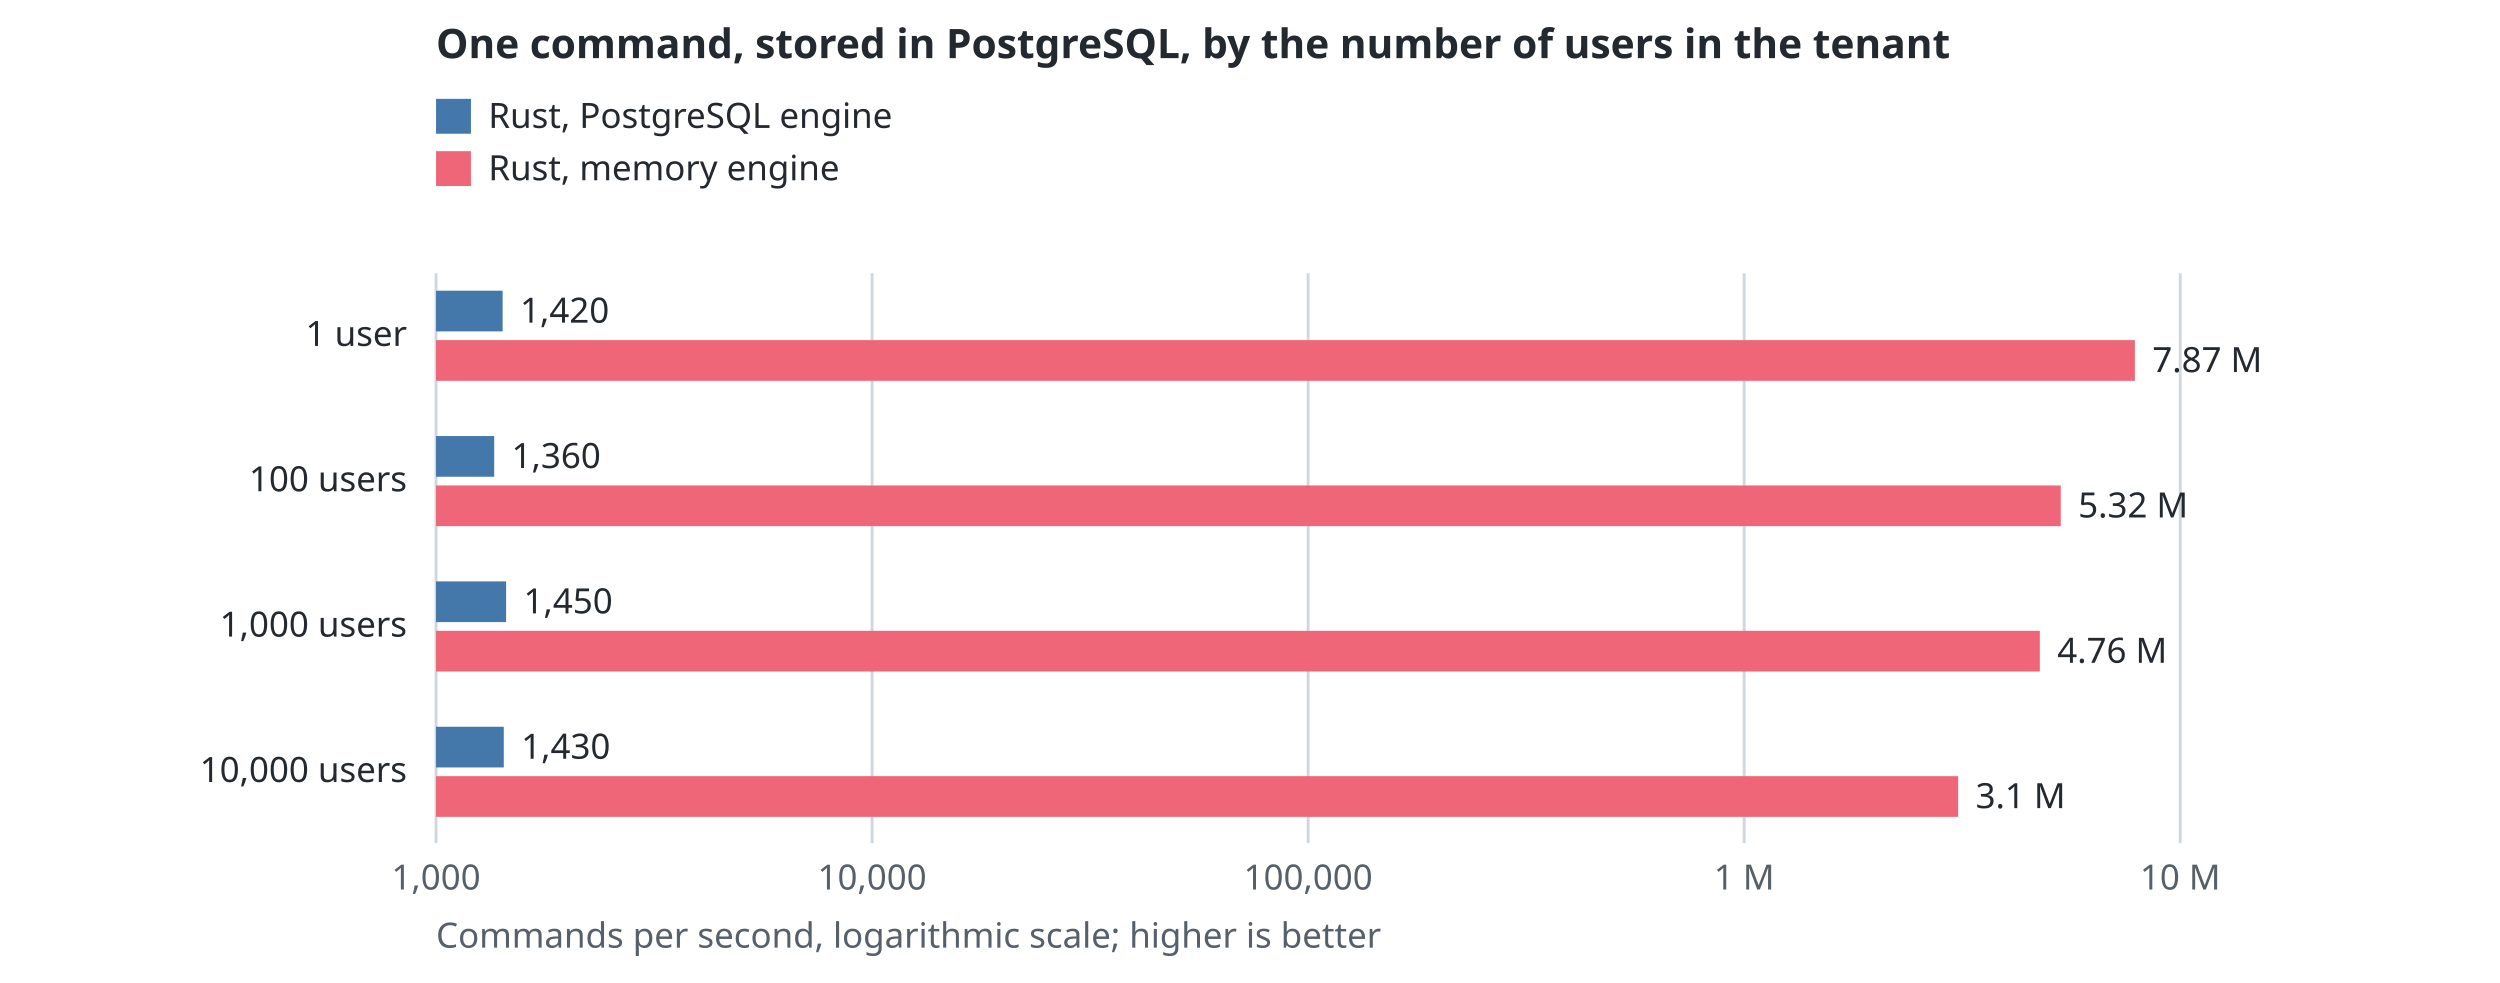
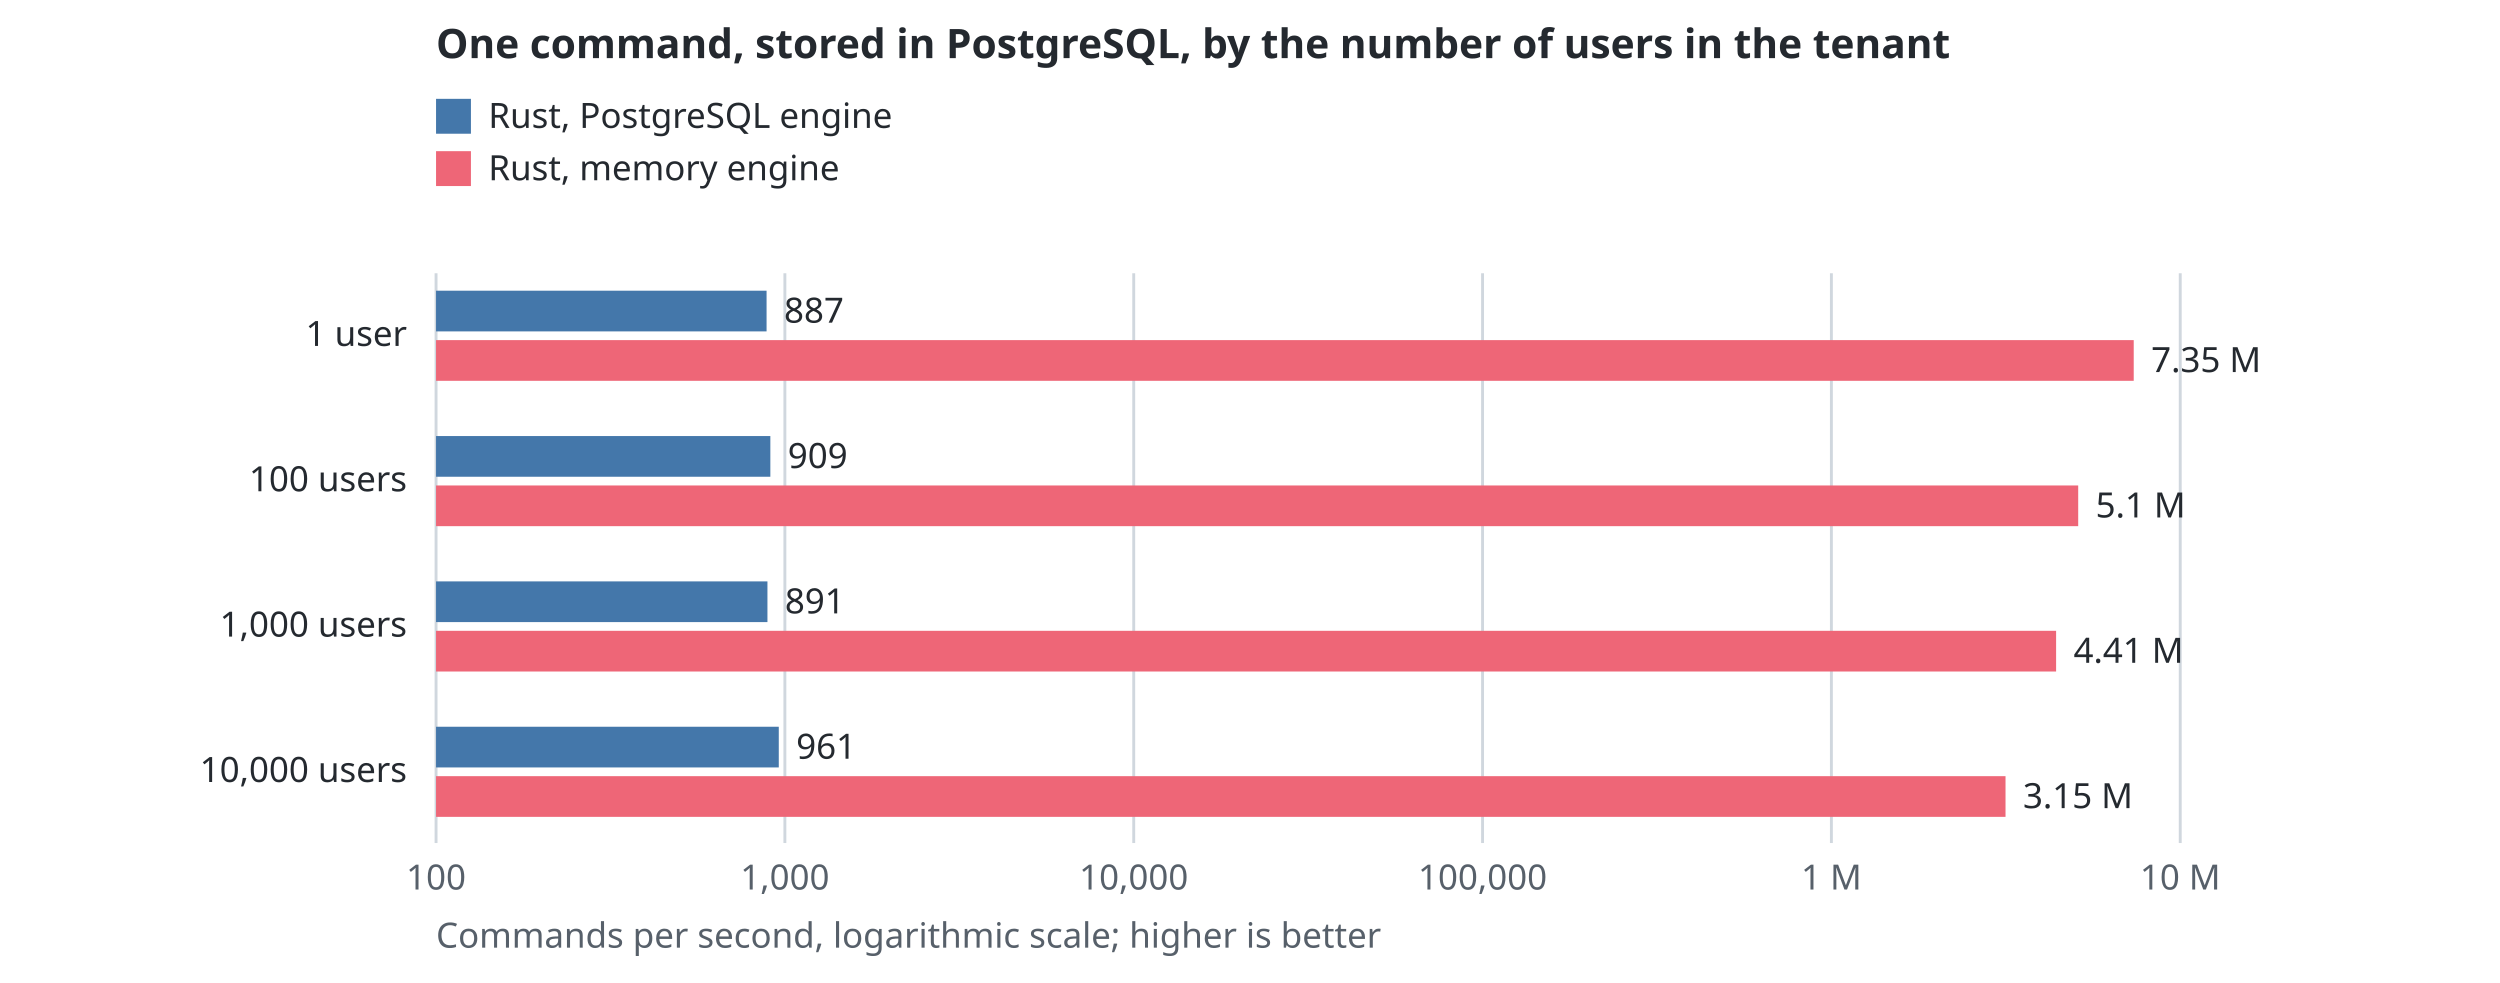
<svg xmlns="http://www.w3.org/2000/svg" viewBox="0 0 860 338" width="860" height="338" role="img">
  <style>text{font-family:system-ui,sans-serif;font-size:12px;fill:#24292f}.title{font-size:14px;font-weight:600}.grid{stroke:#d0d7de}.axis{fill:#57606a}@media(prefers-color-scheme:dark){text{fill:#e6edf3}.grid{stroke:#30363d}.axis{fill:#8b949e}}</style>
  <text class="title" x="150" y="20">One command, stored in PostgreSQL, by the number of users in the tenant</text>
  <rect x="150" y="34" width="12" height="12" fill="#4477aa" />
  <text x="168" y="44">Rust, PostgreSQL engine</text>
  <rect x="150" y="52" width="12" height="12" fill="#ee6677" />
  <text x="168" y="62">Rust, memory engine</text>
  <line class="grid" x1="150.0" y1="94" x2="150.0" y2="290" />
-   <text class="axis" x="150.0" y="306" text-anchor="middle">1,000</text>
-   <line class="grid" x1="300.0" y1="94" x2="300.0" y2="290" />
-   <text class="axis" x="300.0" y="306" text-anchor="middle">10,000</text>
-   <line class="grid" x1="450.0" y1="94" x2="450.0" y2="290" />
-   <text class="axis" x="450.0" y="306" text-anchor="middle">100,000</text>
-   <line class="grid" x1="600.0" y1="94" x2="600.0" y2="290" />
-   <text class="axis" x="600.0" y="306" text-anchor="middle">1 M</text>
+   <text class="axis" x="150.0" y="306" text-anchor="middle">100</text>
+   <line class="grid" x1="270.0" y1="94" x2="270.0" y2="290" />
+   <text class="axis" x="270.0" y="306" text-anchor="middle">1,000</text>
+   <line class="grid" x1="390.0" y1="94" x2="390.0" y2="290" />
+   <text class="axis" x="390.0" y="306" text-anchor="middle">10,000</text>
+   <line class="grid" x1="510.0" y1="94" x2="510.0" y2="290" />
+   <text class="axis" x="510.0" y="306" text-anchor="middle">100,000</text>
+   <line class="grid" x1="630.0" y1="94" x2="630.0" y2="290" />
+   <text class="axis" x="630.0" y="306" text-anchor="middle">1 M</text>
  <line class="grid" x1="750.0" y1="94" x2="750.0" y2="290" />
  <text class="axis" x="750.0" y="306" text-anchor="middle">10 M</text>
  <text class="axis" x="150" y="326">Commands per second, logarithmic scale; higher is better</text>
-   <rect x="150" y="100" width="22.9" height="14" fill="#4477aa" />
-   <text x="178.9" y="111">1,420</text>
-   <rect x="150" y="117" width="584.4" height="14" fill="#ee6677" />
-   <text x="740.4" y="128">7.87 M</text>
+   <rect x="150" y="100" width="113.7" height="14" fill="#4477aa" />
+   <text x="269.7" y="111">887</text>
+   <rect x="150" y="117" width="584.0" height="14" fill="#ee6677" />
+   <text x="740.0" y="128">7.35 M</text>
  <text x="140" y="119" text-anchor="end">1 user</text>
-   <rect x="150" y="150" width="20.0" height="14" fill="#4477aa" />
-   <text x="176.0" y="161">1,360</text>
-   <rect x="150" y="167" width="558.9" height="14" fill="#ee6677" />
-   <text x="714.9" y="178">5.32 M</text>
+   <rect x="150" y="150" width="115.0" height="14" fill="#4477aa" />
+   <text x="271.0" y="161">909</text>
+   <rect x="150" y="167" width="564.9" height="14" fill="#ee6677" />
+   <text x="720.9" y="178">5.1 M</text>
  <text x="140" y="169" text-anchor="end">100 users</text>
-   <rect x="150" y="200" width="24.1" height="14" fill="#4477aa" />
-   <text x="180.1" y="211">1,450</text>
-   <rect x="150" y="217" width="551.7" height="14" fill="#ee6677" />
-   <text x="707.7" y="228">4.76 M</text>
+   <rect x="150" y="200" width="114.0" height="14" fill="#4477aa" />
+   <text x="270.0" y="211">891</text>
+   <rect x="150" y="217" width="557.3" height="14" fill="#ee6677" />
+   <text x="713.3" y="228">4.41 M</text>
  <text x="140" y="219" text-anchor="end">1,000 users</text>
-   <rect x="150" y="250" width="23.3" height="14" fill="#4477aa" />
-   <text x="179.3" y="261">1,430</text>
-   <rect x="150" y="267" width="523.6" height="14" fill="#ee6677" />
-   <text x="679.6" y="278">3.1 M</text>
+   <rect x="150" y="250" width="117.9" height="14" fill="#4477aa" />
+   <text x="273.9" y="261">961</text>
+   <rect x="150" y="267" width="539.9" height="14" fill="#ee6677" />
+   <text x="695.9" y="278">3.15 M</text>
  <text x="140" y="269" text-anchor="end">10,000 users</text>
</svg>
